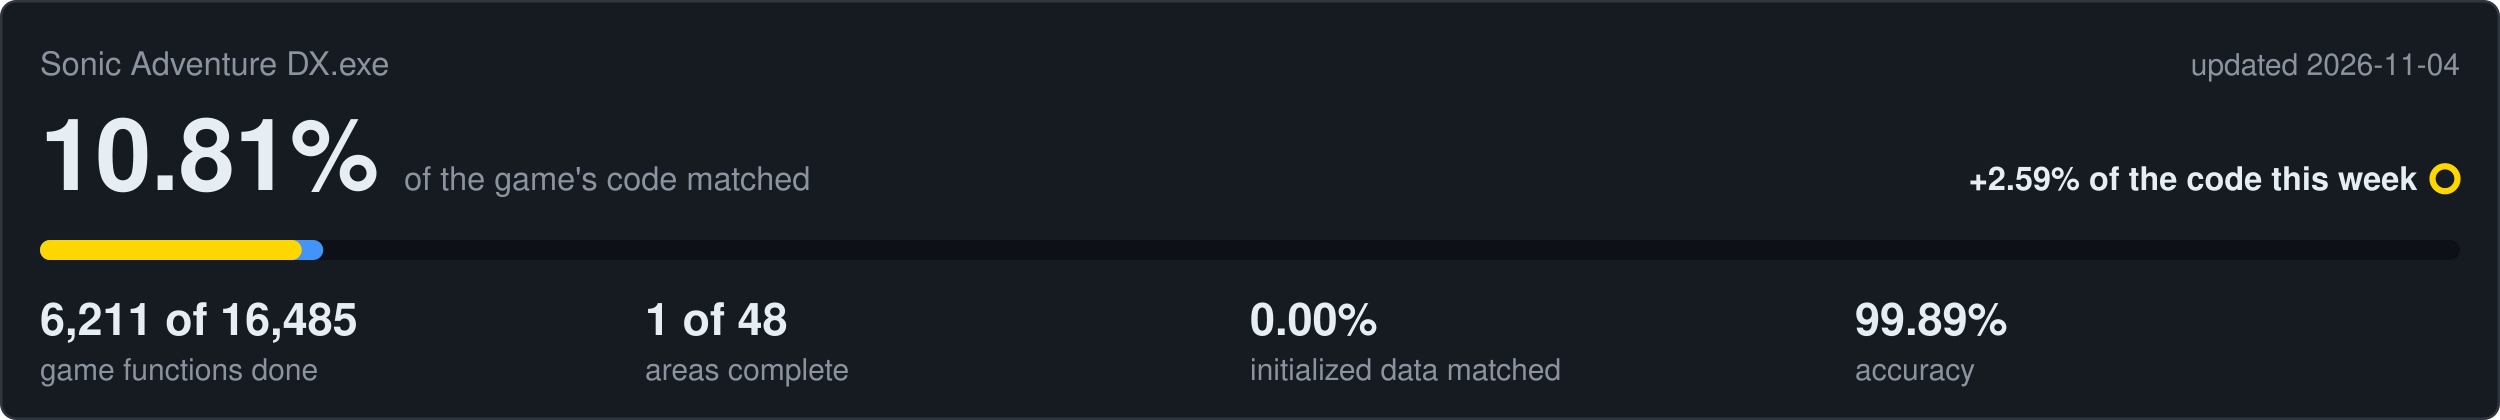
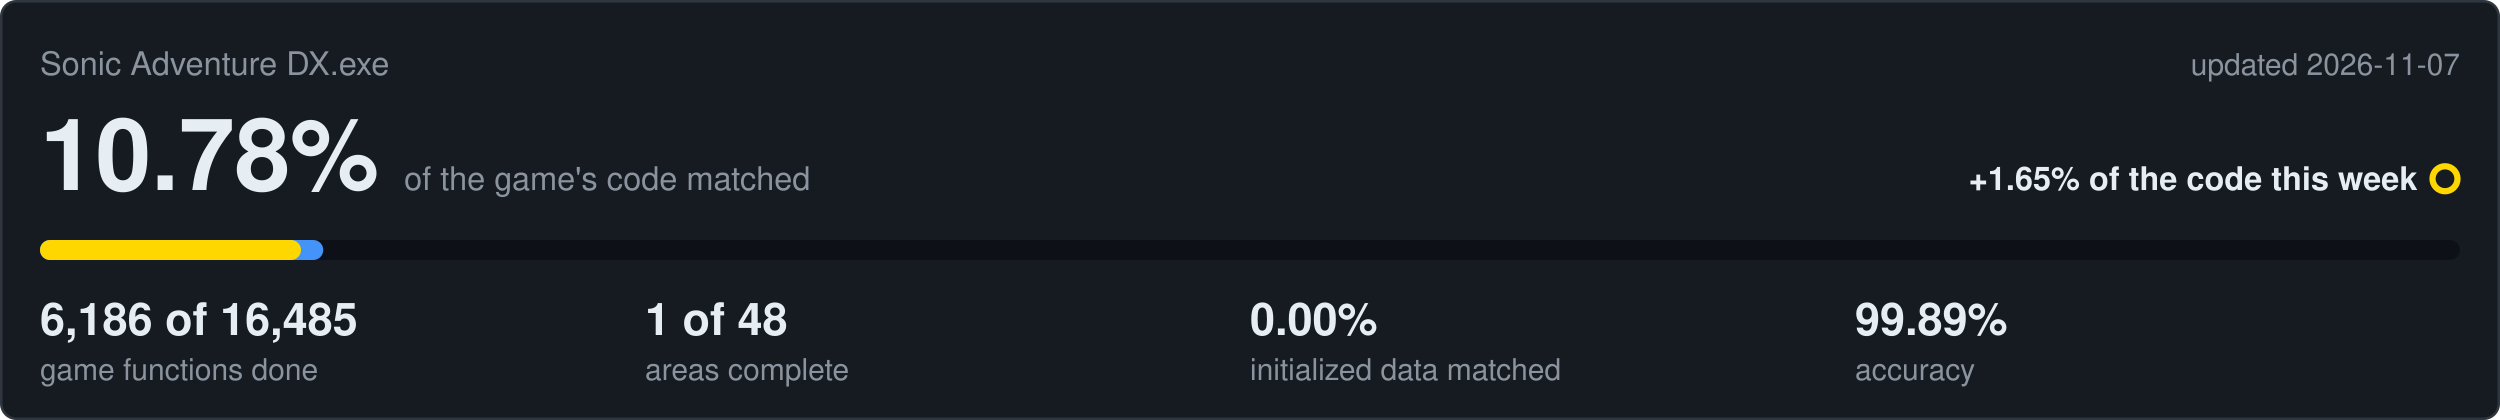
<svg xmlns="http://www.w3.org/2000/svg" viewBox="0 0 1000 168" width="1000" height="168">
  <rect x="0.5" y="0.5" width="999" height="167" rx="6" fill="#161b22" stroke="#30363d" />
  <text x="16" y="30" font-family="Segoe UI,Helvetica,Arial,sans-serif" font-size="13" fill="#8b949e">Sonic Adventure DX.exe</text>
-   <text x="984" y="30" text-anchor="end" font-family="Segoe UI,Helvetica,Arial,sans-serif" font-size="12" fill="#8b949e">updated 2026-11-04</text>
-   <text x="16" y="76" font-family="Segoe UI,Helvetica,Arial,sans-serif" font-size="40" font-weight="600" fill="#e6edf3">10.81%<tspan dx="10" font-size="13" font-weight="400" fill="#8b949e">of the game's code matched</tspan>
+   <text x="984" y="30" text-anchor="end" font-family="Segoe UI,Helvetica,Arial,sans-serif" font-size="12" fill="#8b949e">updated 2026-11-07</text>
+   <text x="16" y="76" font-family="Segoe UI,Helvetica,Arial,sans-serif" font-size="40" font-weight="600" fill="#e6edf3">10.78%<tspan dx="10" font-size="13" font-weight="400" fill="#8b949e">of the game's code matched</tspan>
  </text>
-   <text x="967" y="76" text-anchor="end" font-family="Segoe UI,Helvetica,Arial,sans-serif" font-size="13" font-weight="600" fill="#e6edf3">+2.59% of the code this week</text>
+   <text x="967" y="76" text-anchor="end" font-family="Segoe UI,Helvetica,Arial,sans-serif" font-size="13" font-weight="600" fill="#e6edf3">+1.65% of the code this week</text>
  <circle cx="978" cy="71.5" r="5" fill="none" stroke="#ffd700" stroke-width="2.5" />
  <rect x="16" y="96" width="968" height="8" rx="4" fill="#0d1117" />
  <rect x="16" y="96" width="113.3" height="8" rx="4" fill="#4493f8" />
-   <rect x="16" y="96" width="104.7" height="8" rx="4" fill="#ffd700" />
-   <text x="16" y="134" font-family="Segoe UI,Helvetica,Arial,sans-serif" font-size="18" font-weight="600" fill="#e6edf3">6,211 of 16,485</text>
+   <rect x="16" y="96" width="104.4" height="8" rx="4" fill="#ffd700" />
+   <text x="16" y="134" font-family="Segoe UI,Helvetica,Arial,sans-serif" font-size="18" font-weight="600" fill="#e6edf3">6,186 of 16,485</text>
  <text x="16" y="152" font-family="Segoe UI,Helvetica,Arial,sans-serif" font-size="12" fill="#8b949e">game functions done</text>
  <text x="258" y="134" font-family="Segoe UI,Helvetica,Arial,sans-serif" font-size="18" font-weight="600" fill="#e6edf3">1 of 48</text>
  <text x="258" y="152" font-family="Segoe UI,Helvetica,Arial,sans-serif" font-size="12" fill="#8b949e">areas complete</text>
  <text x="500" y="134" font-family="Segoe UI,Helvetica,Arial,sans-serif" font-size="18" font-weight="600" fill="#e6edf3">0.00%</text>
  <text x="500" y="152" font-family="Segoe UI,Helvetica,Arial,sans-serif" font-size="12" fill="#8b949e">initialized data matched</text>
  <text x="742" y="134" font-family="Segoe UI,Helvetica,Arial,sans-serif" font-size="18" font-weight="600" fill="#e6edf3">99.89%</text>
  <text x="742" y="152" font-family="Segoe UI,Helvetica,Arial,sans-serif" font-size="12" fill="#8b949e">accuracy</text>
</svg>
